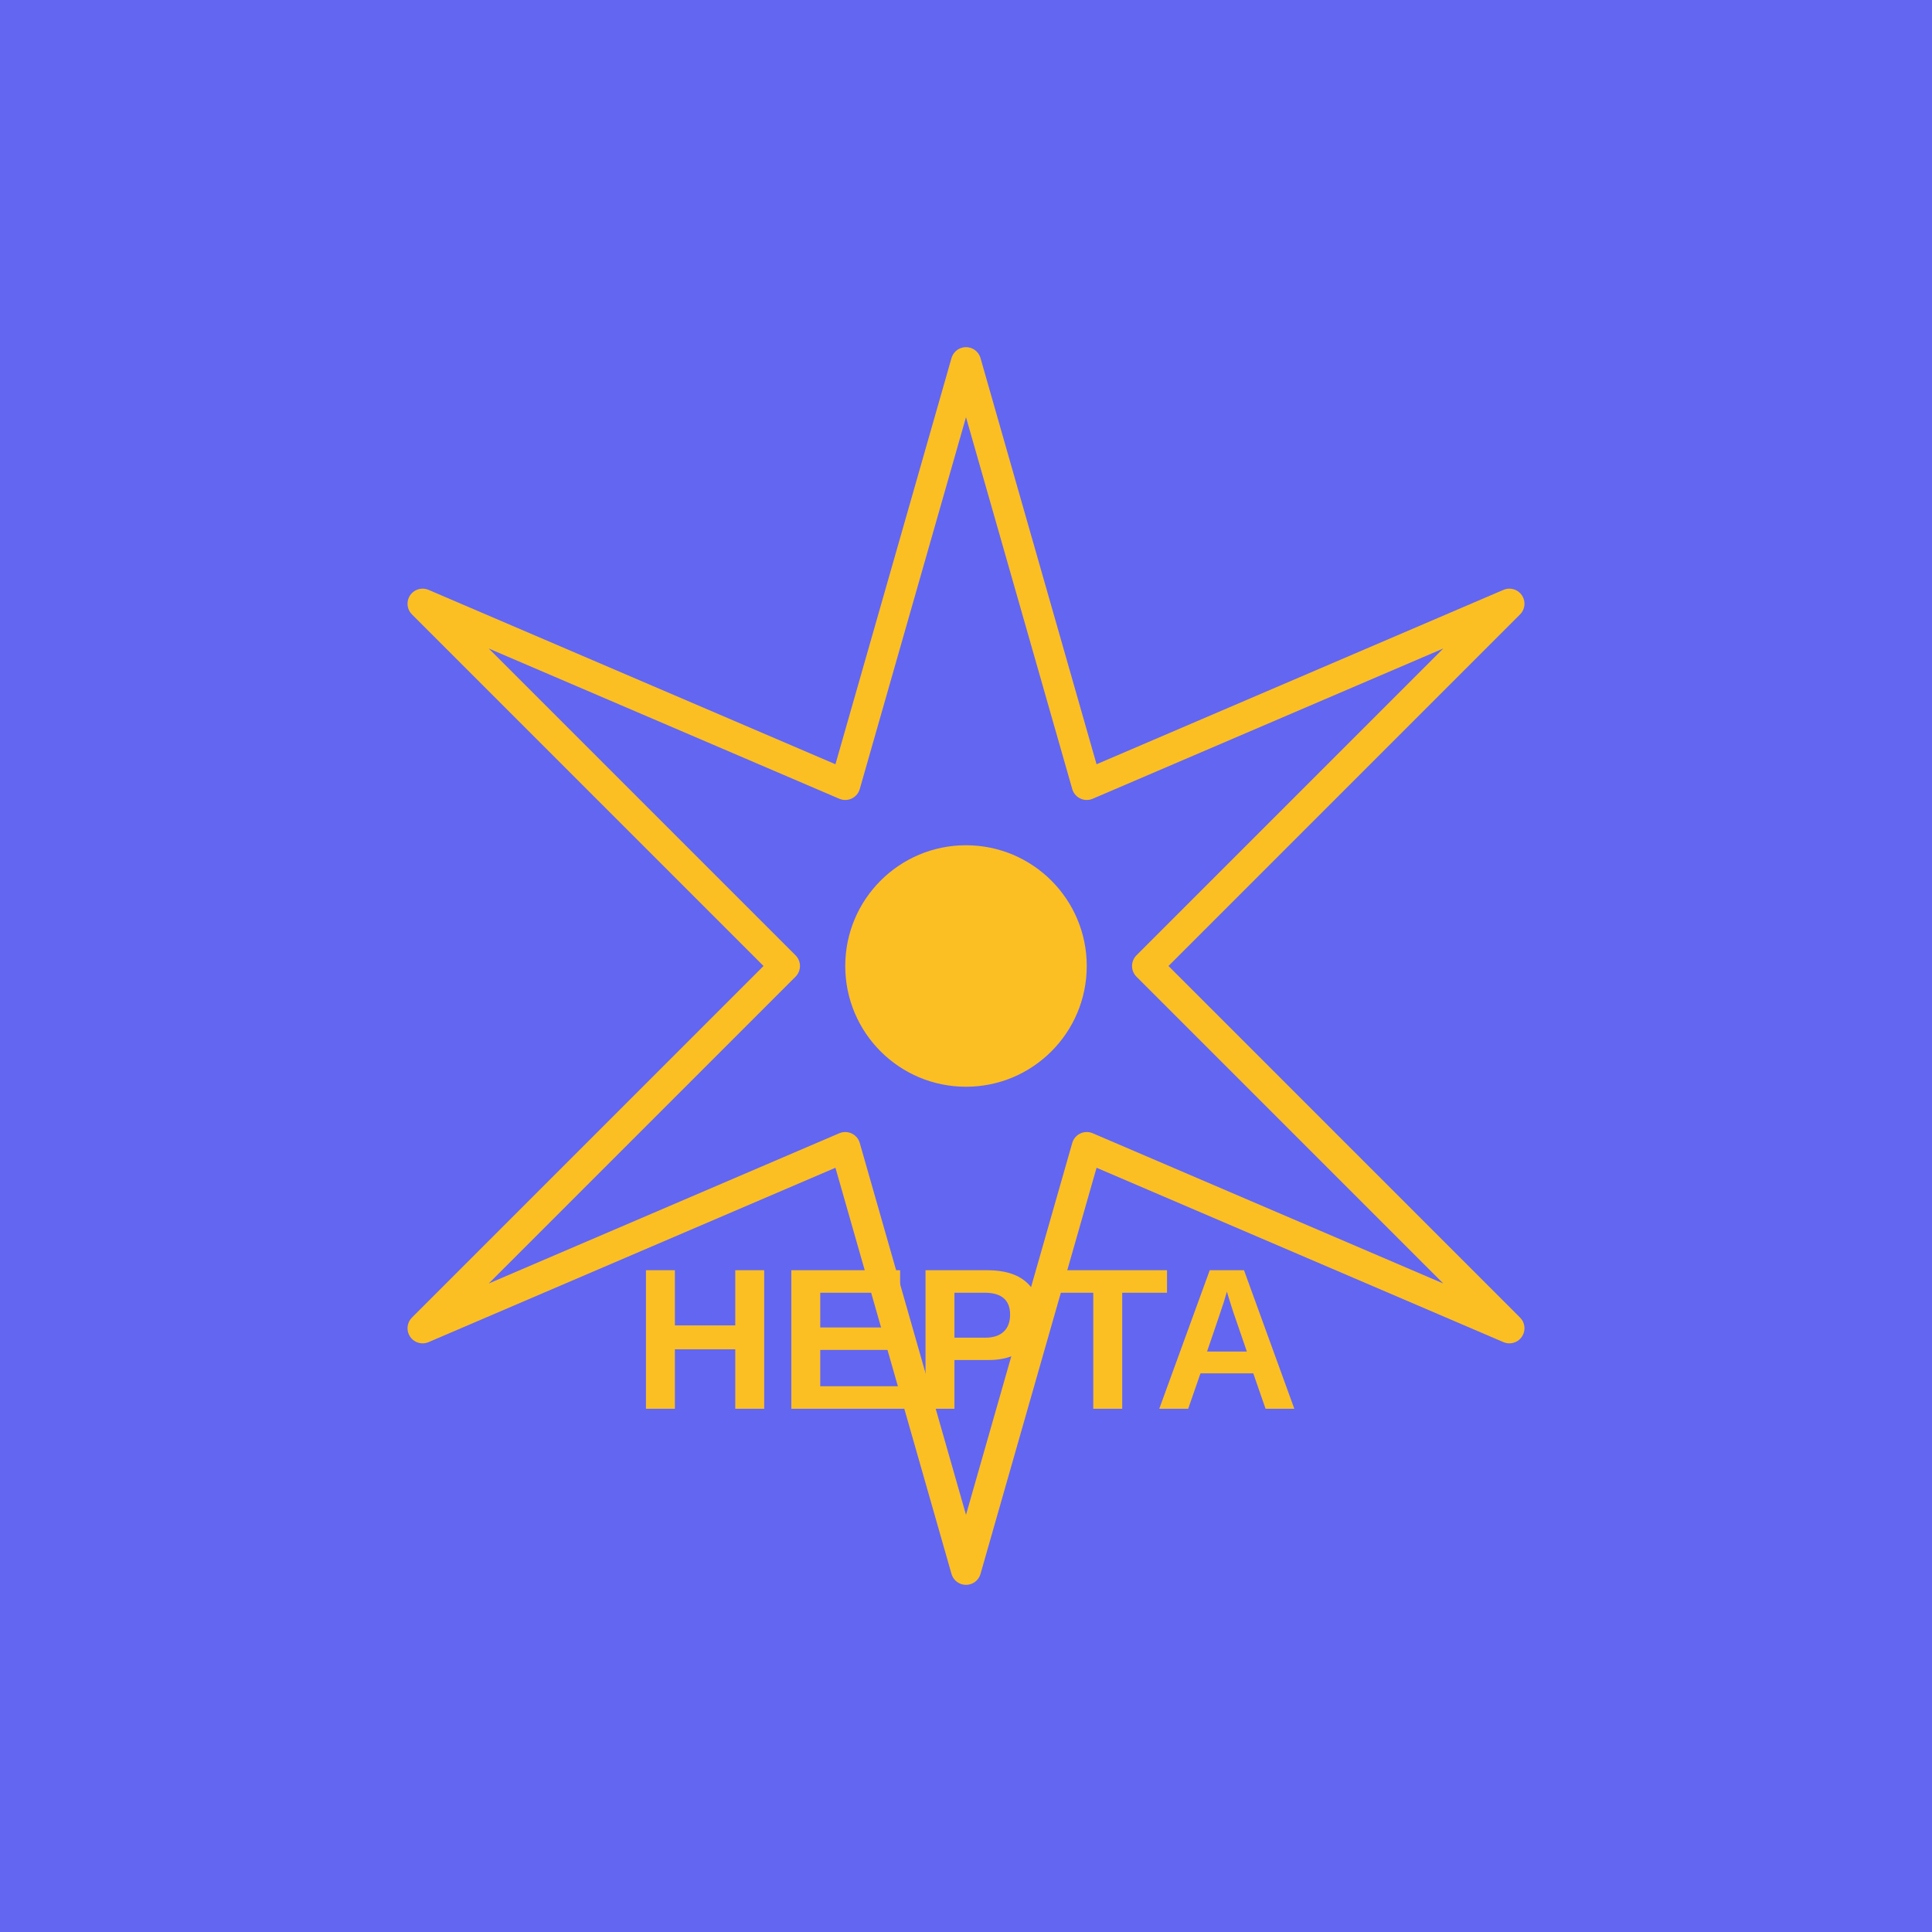
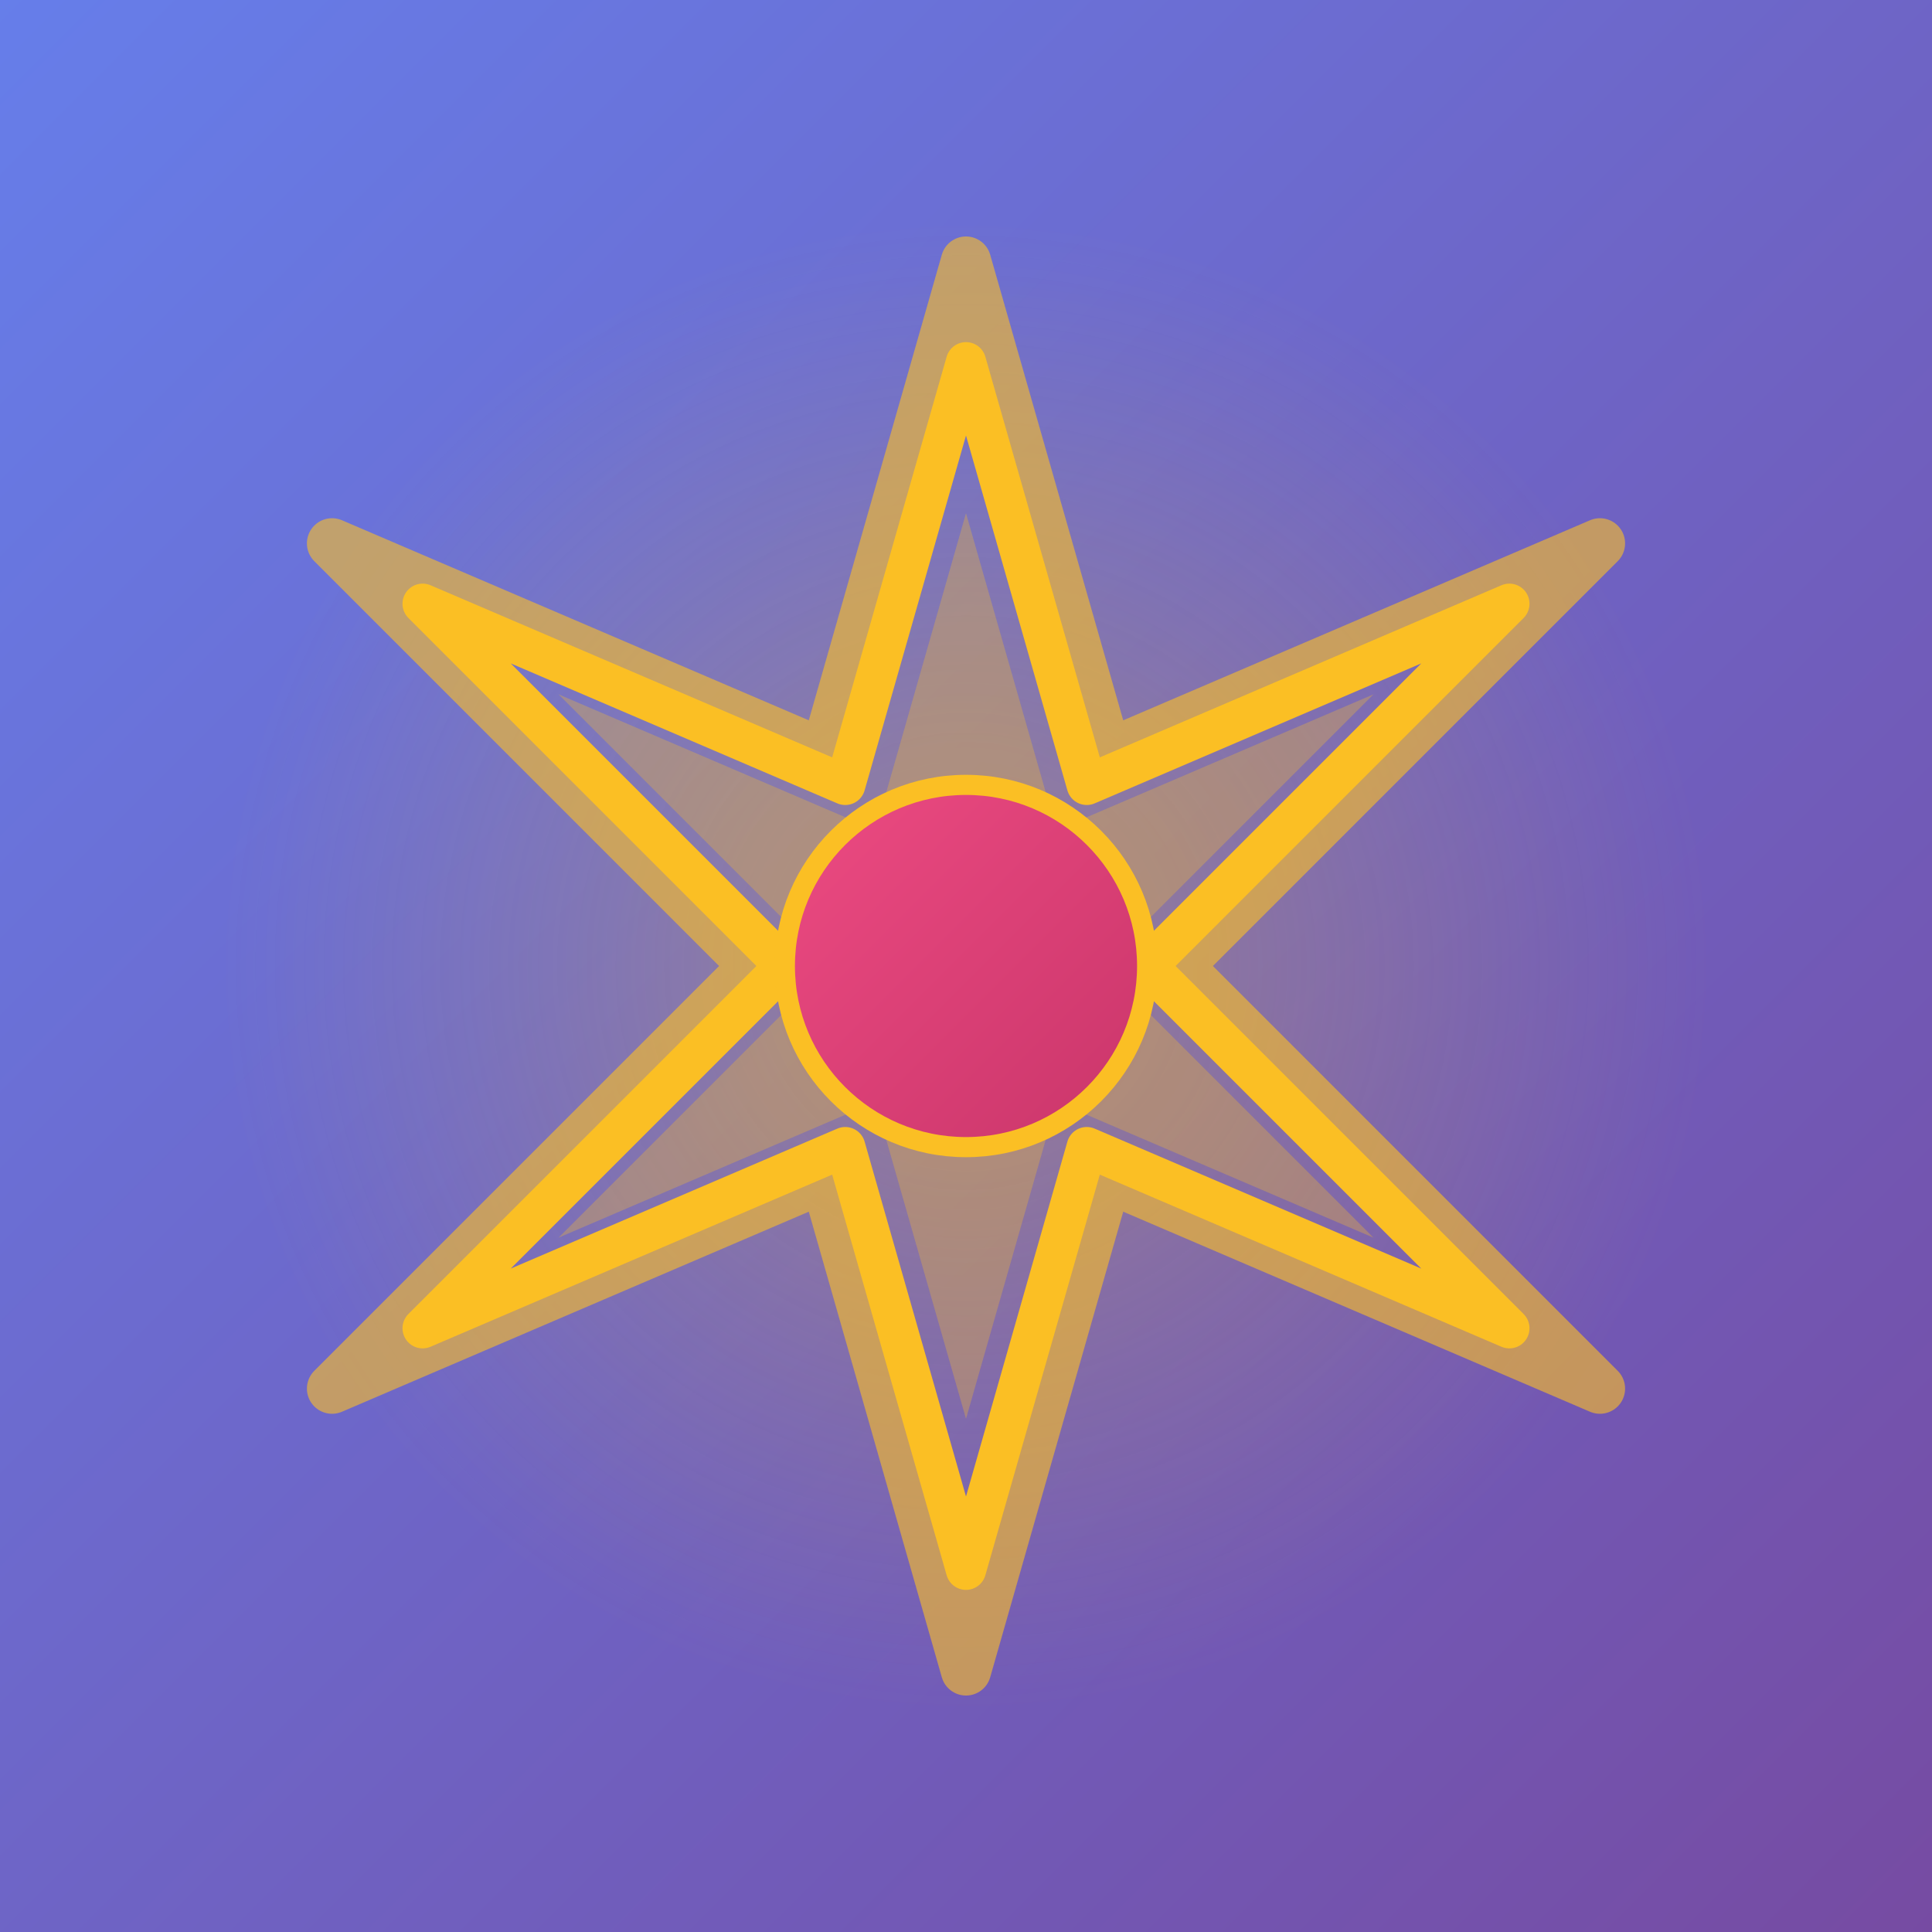
<svg xmlns="http://www.w3.org/2000/svg" width="192" height="192" viewBox="0 0 192 192">
-   <rect width="192" height="192" fill="#6366f1" />
+   <defs>
+     <linearGradient id="bgGrad" x1="0%" y1="0%" x2="100%" y2="100%">
+       <stop offset="0%" style="stop-color:#667eea;stop-opacity:1" />
+       <stop offset="100%" style="stop-color:#764ba2;stop-opacity:1" />
+     </linearGradient>
+     <linearGradient id="centerGrad" x1="0%" y1="0%" x2="100%" y2="100%">
+       <stop offset="0%" style="stop-color:#ed4b82;stop-opacity:1" />
+       <stop offset="100%" style="stop-color:#c9356a;stop-opacity:1" />
+     </linearGradient>
+     <radialGradient id="glowGrad" cx="50%" cy="50%" r="50%">
+       <stop offset="0%" style="stop-color:#fbbf24;stop-opacity:0.3" />
+       <stop offset="100%" style="stop-color:#fbbf24;stop-opacity:0" />
+     </radialGradient>
+   </defs>
+   <rect width="192" height="192" fill="url(#bgGrad)" />
  <g transform="translate(96, 96)">
-     <path d="M 0,-60 L 12,-18 L 54,-36 L 18,0 L 54,36 L 12,18 L 0,60 L -12,18 L -54,36 L -18,0 L -54,-36 L -12,-18 Z" fill="none" stroke="#fbbf24" stroke-width="3" stroke-linejoin="round" />
-     <circle cx="0" cy="0" r="12" fill="#fbbf24" />
+     <circle cx="0" cy="0" r="75" fill="url(#glowGrad)" />
+     <path d="M 0,-70 L 14,-21 L 63,-42 L 21,0 L 63,42 L 14,21 L 0,70 L -14,21 L -63,42 L -21,0 L -63,-42 L -14,-21 Z" fill="none" stroke="#fbbf24" stroke-width="5" stroke-linejoin="round" stroke-linecap="round" opacity="0.6" />
+     <path d="M 0,-60 L 12,-18 L 54,-36 L 18,0 L 54,36 L 12,18 L 0,60 L -12,18 L -54,36 L -18,0 L -54,-36 L -12,-18 Z" fill="none" stroke="#fbbf24" stroke-width="4" stroke-linejoin="round" stroke-linecap="round" />
+     <path d="M 0,-45 L 9,-13.5 L 40.5,-27 L 13.5,0 L 40.5,27 L 9,13.5 L 0,45 L -9,13.5 L -40.5,27 L -13.5,0 L -40.5,-27 L -9,-13.5 Z" fill="#fbbf24" opacity="0.3" stroke="none" />
+     <circle cx="0" cy="0" r="18" fill="url(#centerGrad)" stroke="#fbbf24" stroke-width="2" />
  </g>
-   <text x="96" y="140" font-family="Arial, sans-serif" font-size="20" font-weight="bold" fill="#fbbf24" text-anchor="middle">HEPTA</text>
</svg>
